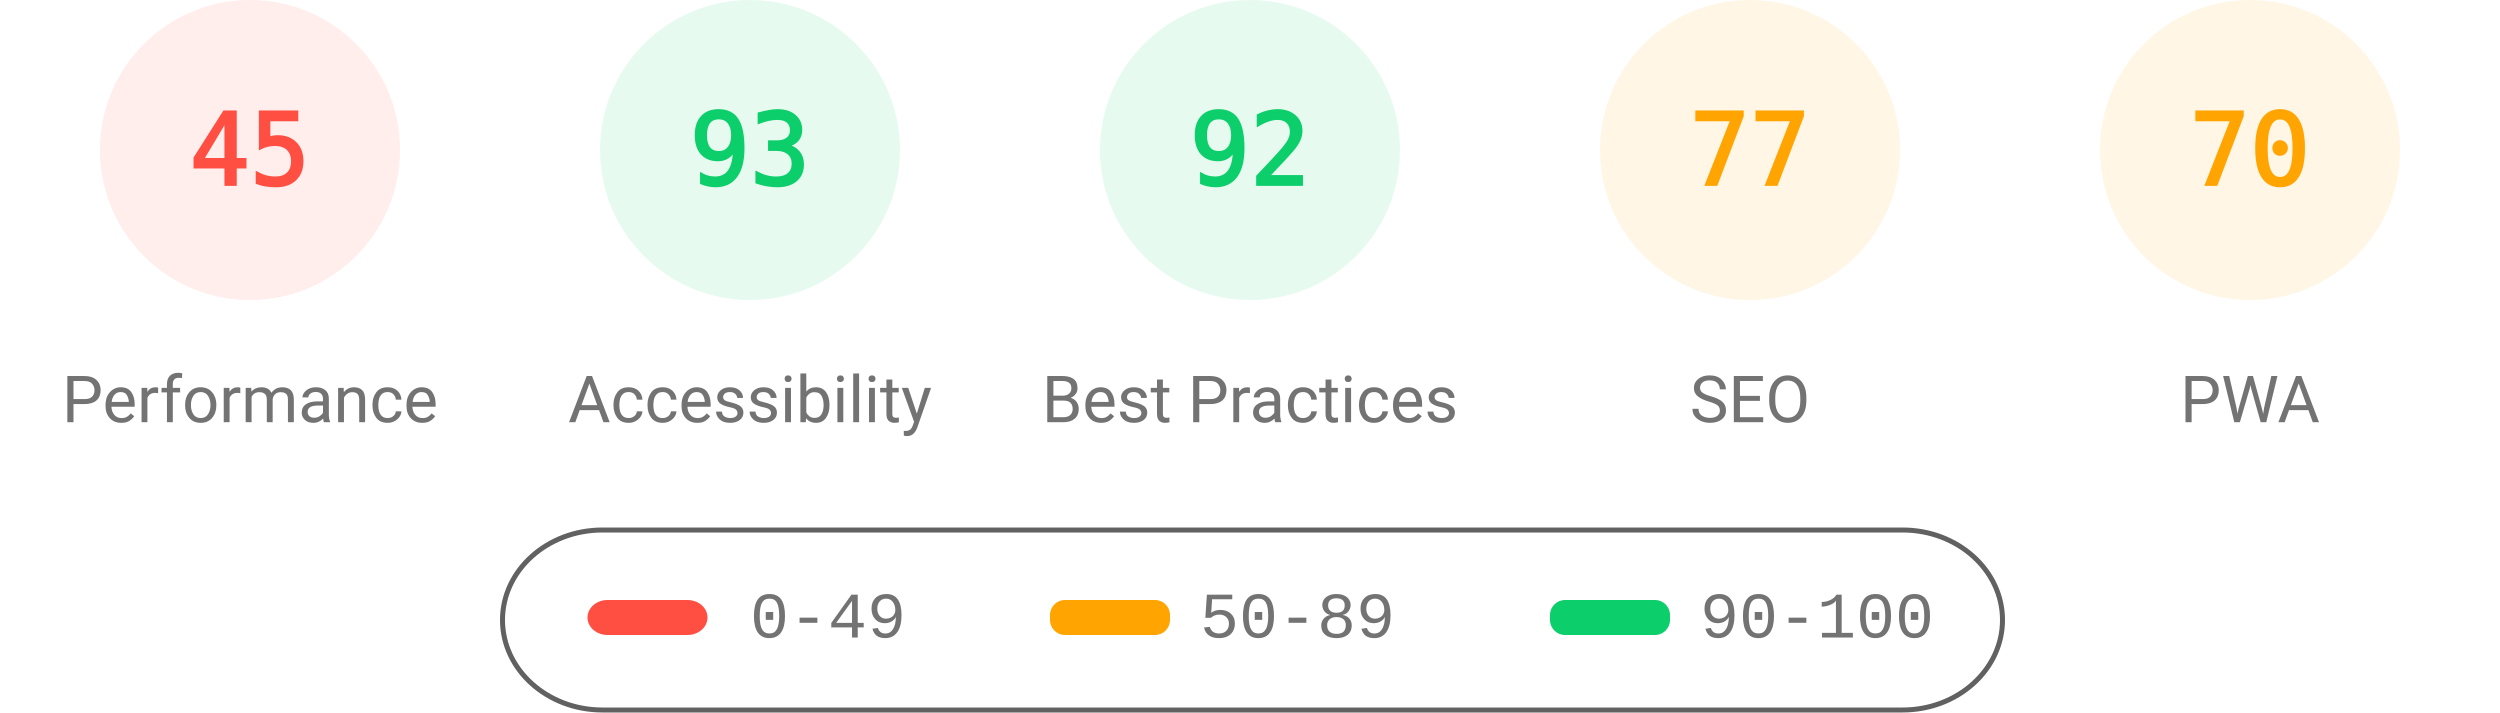
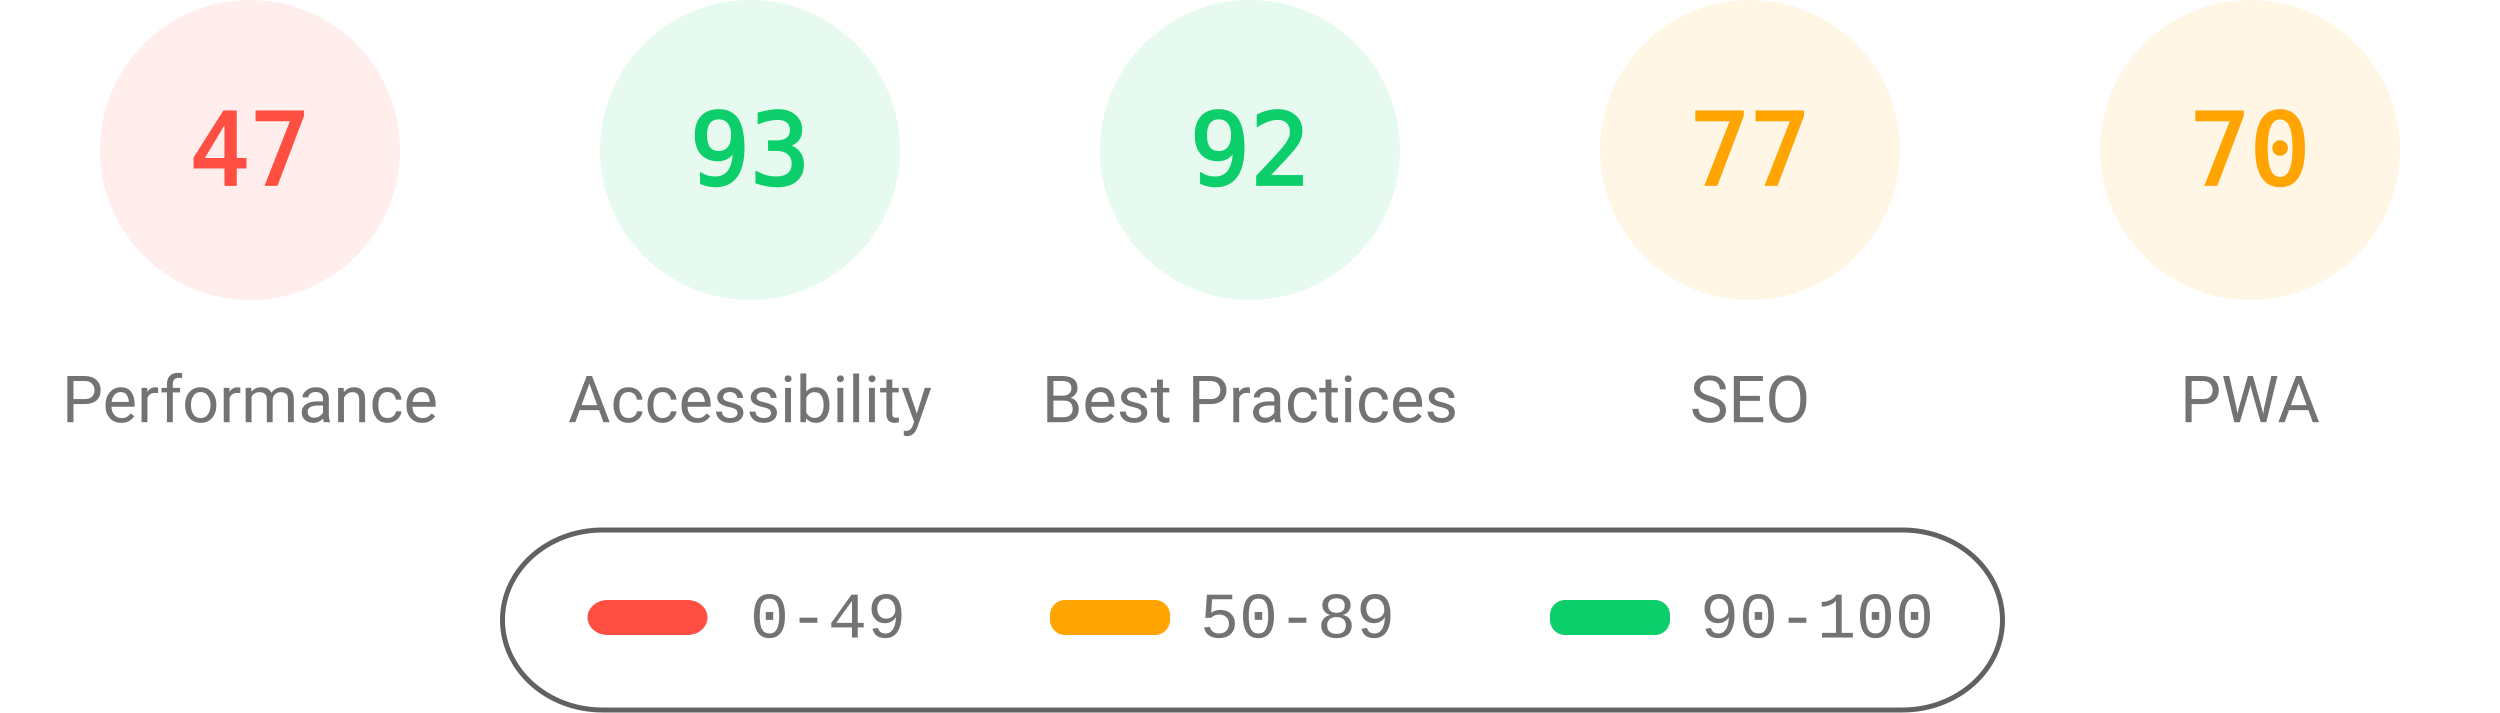
<svg xmlns="http://www.w3.org/2000/svg" fill="none" width="1000" height="285">
  <style>.gauge-base{opacity:.1}.gauge-arc{fill:none;animation-delay:250ms;stroke-linecap:round;transform:rotate(-90deg);transform-origin:100px 60px;animation:load-gauge 1s ease forwards}.guage-text{font-size:40px;font-family:monospace;text-align:center}.guage-red{color:#ff4e42;fill:#ff4e42;stroke:#ff4e42}.guage-orange{color:#ffa400;fill:#ffa400;stroke:#ffa400}.guage-green{color:#0cce6b;fill:#0cce6b;stroke:#0cce6b}.guage-undefined{color:#5c5c5c;fill:#5c5c5c;stroke:#5c5c5c}.guage-title{color:#737373;fill:#737373;stroke:none;font-size:26px;line-height:26px;font-family:Roboto,Halvetica,Arial,sans-serif}@keyframes load-gauge{from{stroke-dasharray:0 352.858}}</style>
  <svg class="guage-div guage-perf guage-red" viewBox="0 0 200 200" width="200" height="200">
    <circle class="gauge-base" r="56" cx="100" cy="60" stroke-width="8" />
-     <circle class="gauge-arc guage-arc-1" r="56" cx="100" cy="60" stroke-width="8" style="stroke-dasharray:158.336,351.858" />
-     <text class="guage-text" x="100" y="60" alignment-baseline="central" dominant-baseline="central" text-anchor="middle">45</text>
+     <circle class="gauge-arc guage-arc-1" r="56" cx="100" cy="60" stroke-width="8" style="stroke-dasharray:165.373,351.858" />
+     <text class="guage-text" x="100" y="60" alignment-baseline="central" dominant-baseline="central" text-anchor="middle">47</text>
    <text class="guage-title" x="100" y="160" alignment-baseline="central" dominant-baseline="central" text-anchor="middle">Performance</text>
  </svg>
  <svg class="guage-div guage-acc guage-green" viewBox="0 0 200 200" width="200" height="200" x="200">
    <circle class="gauge-base" r="56" cx="100" cy="60" stroke-width="8" />
    <circle class="gauge-arc guage-arc-2" r="56" cx="100" cy="60" stroke-width="8" style="stroke-dasharray:327.228,351.858" />
    <text class="guage-text" x="100" y="60" alignment-baseline="central" dominant-baseline="central" text-anchor="middle">93</text>
    <text class="guage-title" x="100" y="160" alignment-baseline="central" dominant-baseline="central" text-anchor="middle">Accessibility</text>
  </svg>
  <svg class="guage-div guage-best guage-green" viewBox="0 0 200 200" width="200" height="200" x="400">
    <circle class="gauge-base" r="56" cx="100" cy="60" stroke-width="8" />
    <circle class="gauge-arc guage-arc-3" r="56" cx="100" cy="60" stroke-width="8" style="stroke-dasharray:323.709,351.858" />
    <text class="guage-text" x="100" y="60" alignment-baseline="central" dominant-baseline="central" text-anchor="middle">92</text>
    <text class="guage-title" x="100" y="160" alignment-baseline="central" dominant-baseline="central" text-anchor="middle">Best Practices</text>
  </svg>
  <svg class="guage-div guage-seo guage-orange" viewBox="0 0 200 200" width="200" height="200" x="600">
    <circle class="gauge-base" r="56" cx="100" cy="60" stroke-width="8" />
    <circle class="gauge-arc guage-arc-4" r="56" cx="100" cy="60" stroke-width="8" style="stroke-dasharray:270.931,351.858" />
    <text class="guage-text" x="100" y="60" alignment-baseline="central" dominant-baseline="central" text-anchor="middle">77</text>
    <text class="guage-title" x="100" y="160" alignment-baseline="central" dominant-baseline="central" text-anchor="middle">SEO</text>
  </svg>
  <svg class="guage-div guage-pwa guage-orange" viewBox="0 0 200 200" width="200" height="200" x="800">
    <circle class="gauge-base" r="56" cx="100" cy="60" stroke-width="8" />
    <circle class="gauge-arc guage-arc-4" r="56" cx="100" cy="60" stroke-width="8" style="stroke-dasharray:246.301,351.858" />
    <text class="guage-text" x="100" y="60" alignment-baseline="central" dominant-baseline="central" text-anchor="middle">70</text>
    <text class="guage-title" x="100" y="160" alignment-baseline="central" dominant-baseline="central" text-anchor="middle">PWA</text>
  </svg>
  <svg width="604" height="76" x="200" y="210">
    <path fill="none" id="canvas_background" d="M-1-1h604v80H-1z" />
    <rect fill-opacity="0" stroke="#616161" stroke-width="2" rx="40" id="svg_2" height="72" width="600" y="2" x="1" fill="#000" />
    <rect stroke="#000" rx="8" id="svg_3" height="14" width="48" y="30" x="35" stroke-opacity="null" stroke-width="0" fill="#ff4e42" />
    <rect stroke="#000" rx="6" id="svg_4" height="14" width="48" y="30" x="220" stroke-opacity="null" stroke-width="0" fill="#ffa400" />
    <rect stroke="#000" rx="6" id="svg_5" height="14" width="48" y="30" x="420" stroke-opacity="null" stroke-width="0" fill="#0cce6b" />
    <text xml:space="preserve" text-anchor="start" font-family="'Courier New', Courier, monospace" font-size="26" id="svg_6" y="45" x="100" stroke-opacity="null" stroke-width="0" stroke="#000" fill="#737373">0-49</text>
    <text xml:space="preserve" text-anchor="start" font-family="'Courier New', Courier, monospace" font-size="26" id="svg_7" y="45" x="280" stroke-opacity="null" stroke-width="0" stroke="#000" fill="#737373">50-89</text>
    <text xml:space="preserve" text-anchor="start" font-family="'Courier New', Courier, monospace" font-size="26" id="svg_8" y="45" x="480" stroke-opacity="null" stroke-width="0" stroke="#000" fill="#737373">90-100</text>
  </svg>
</svg>
